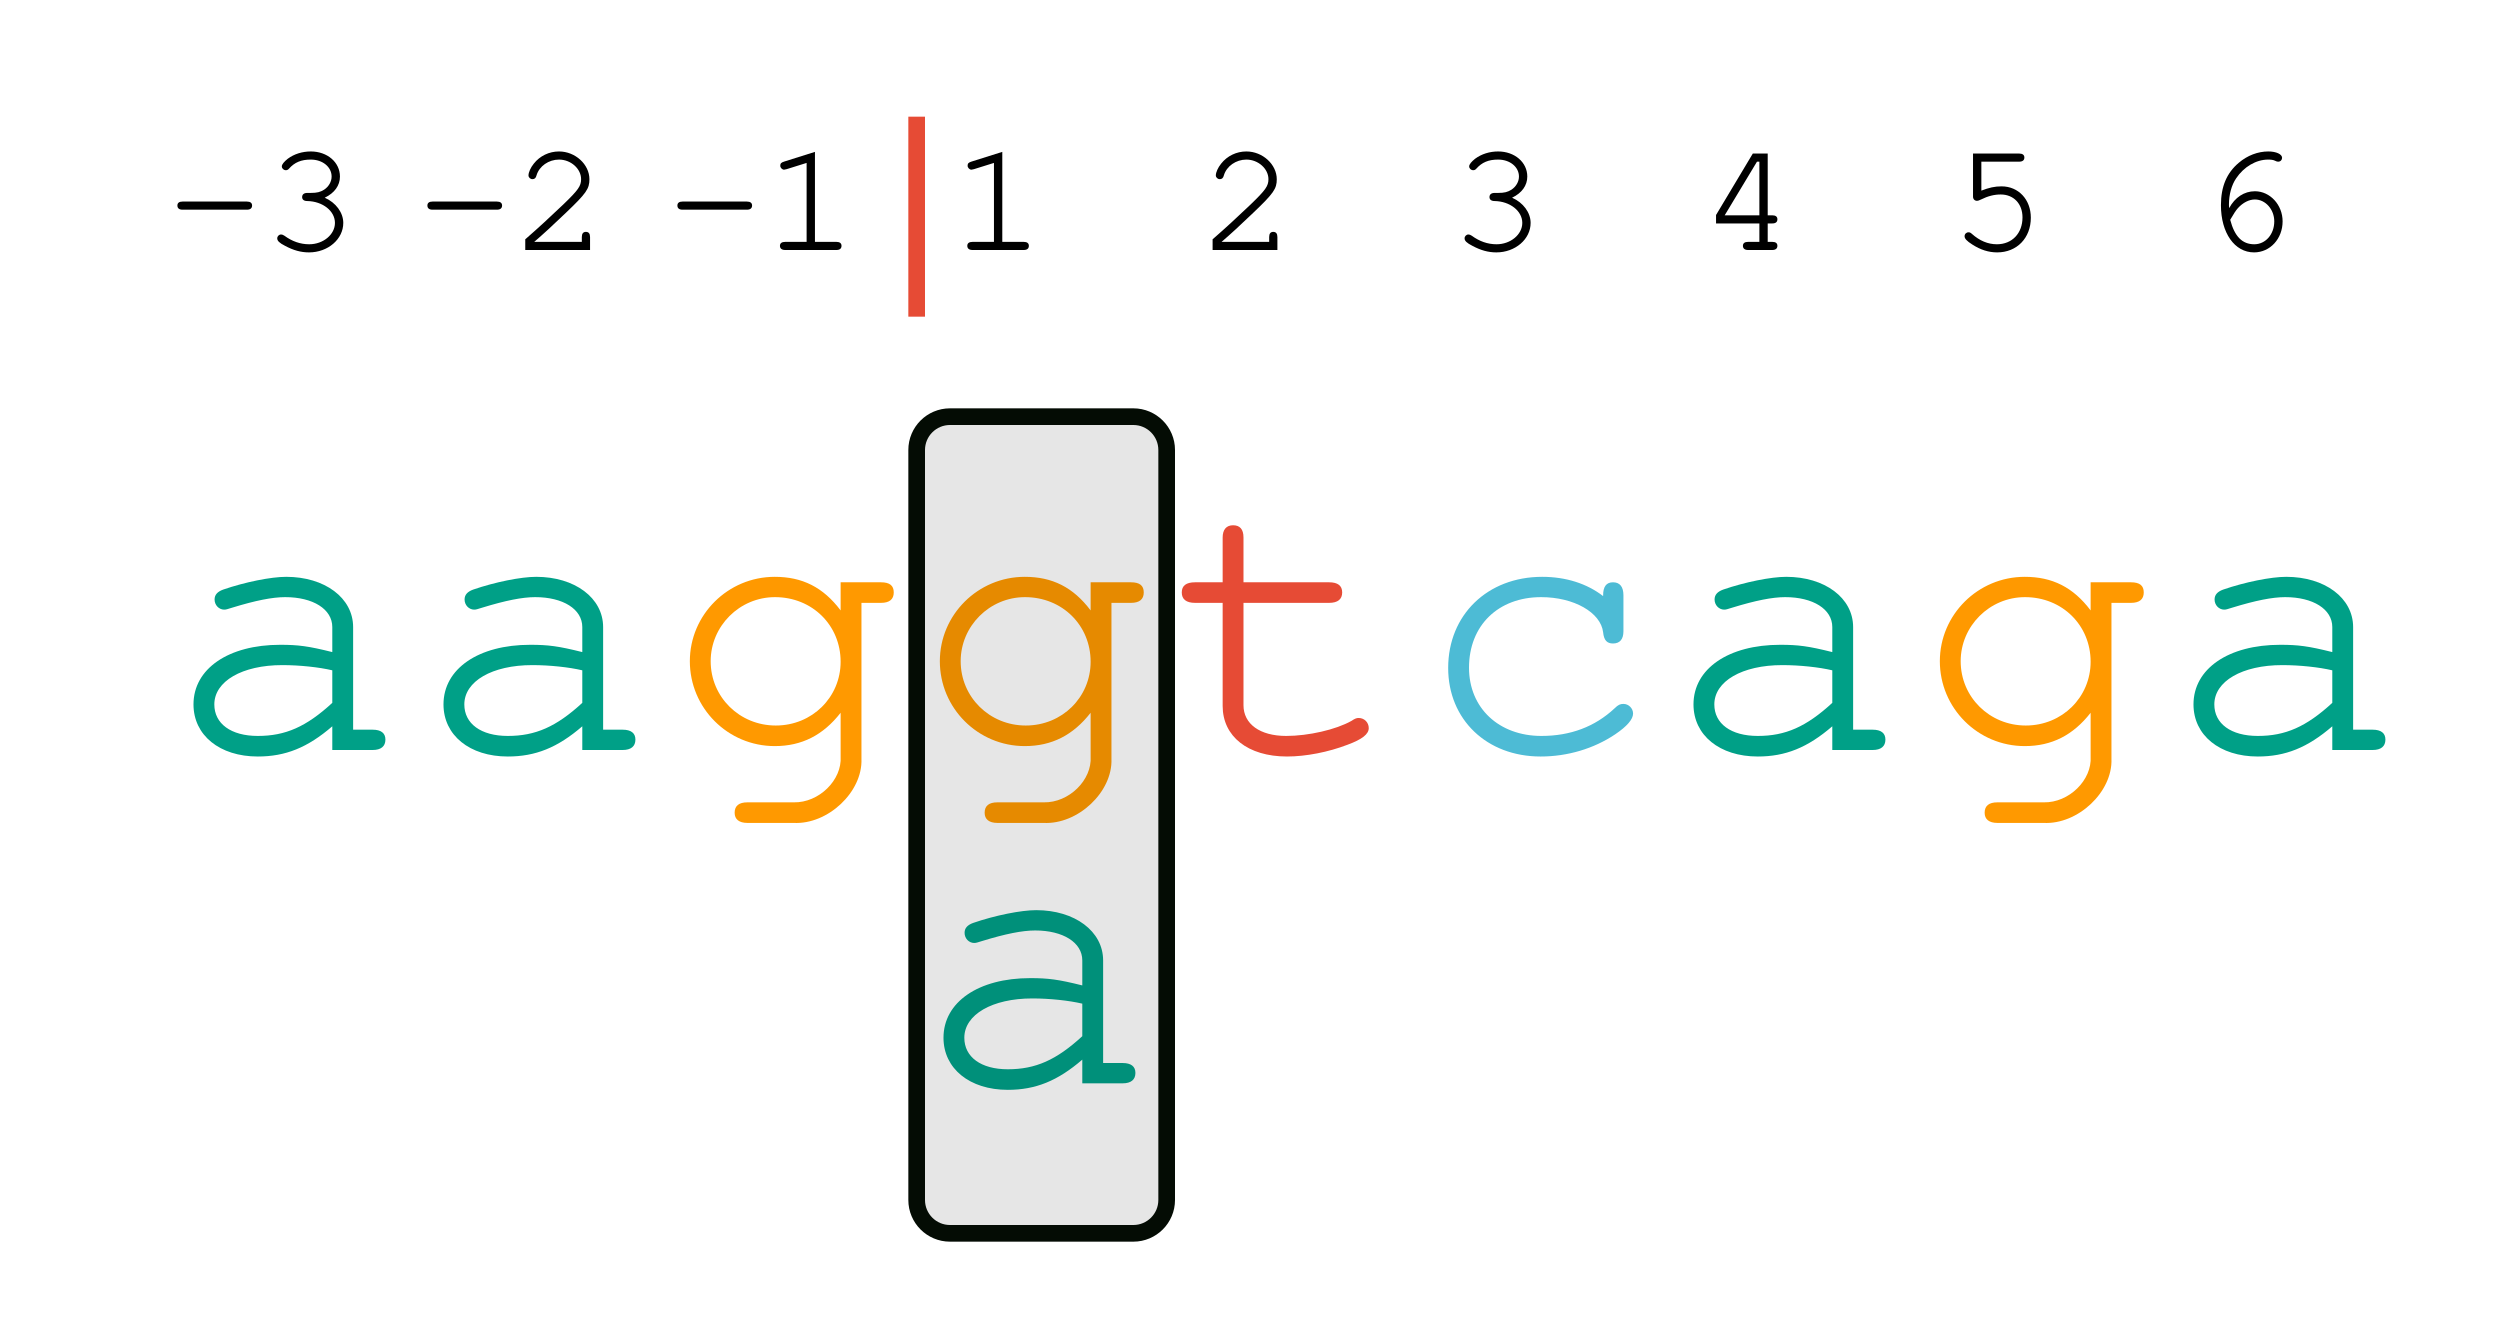
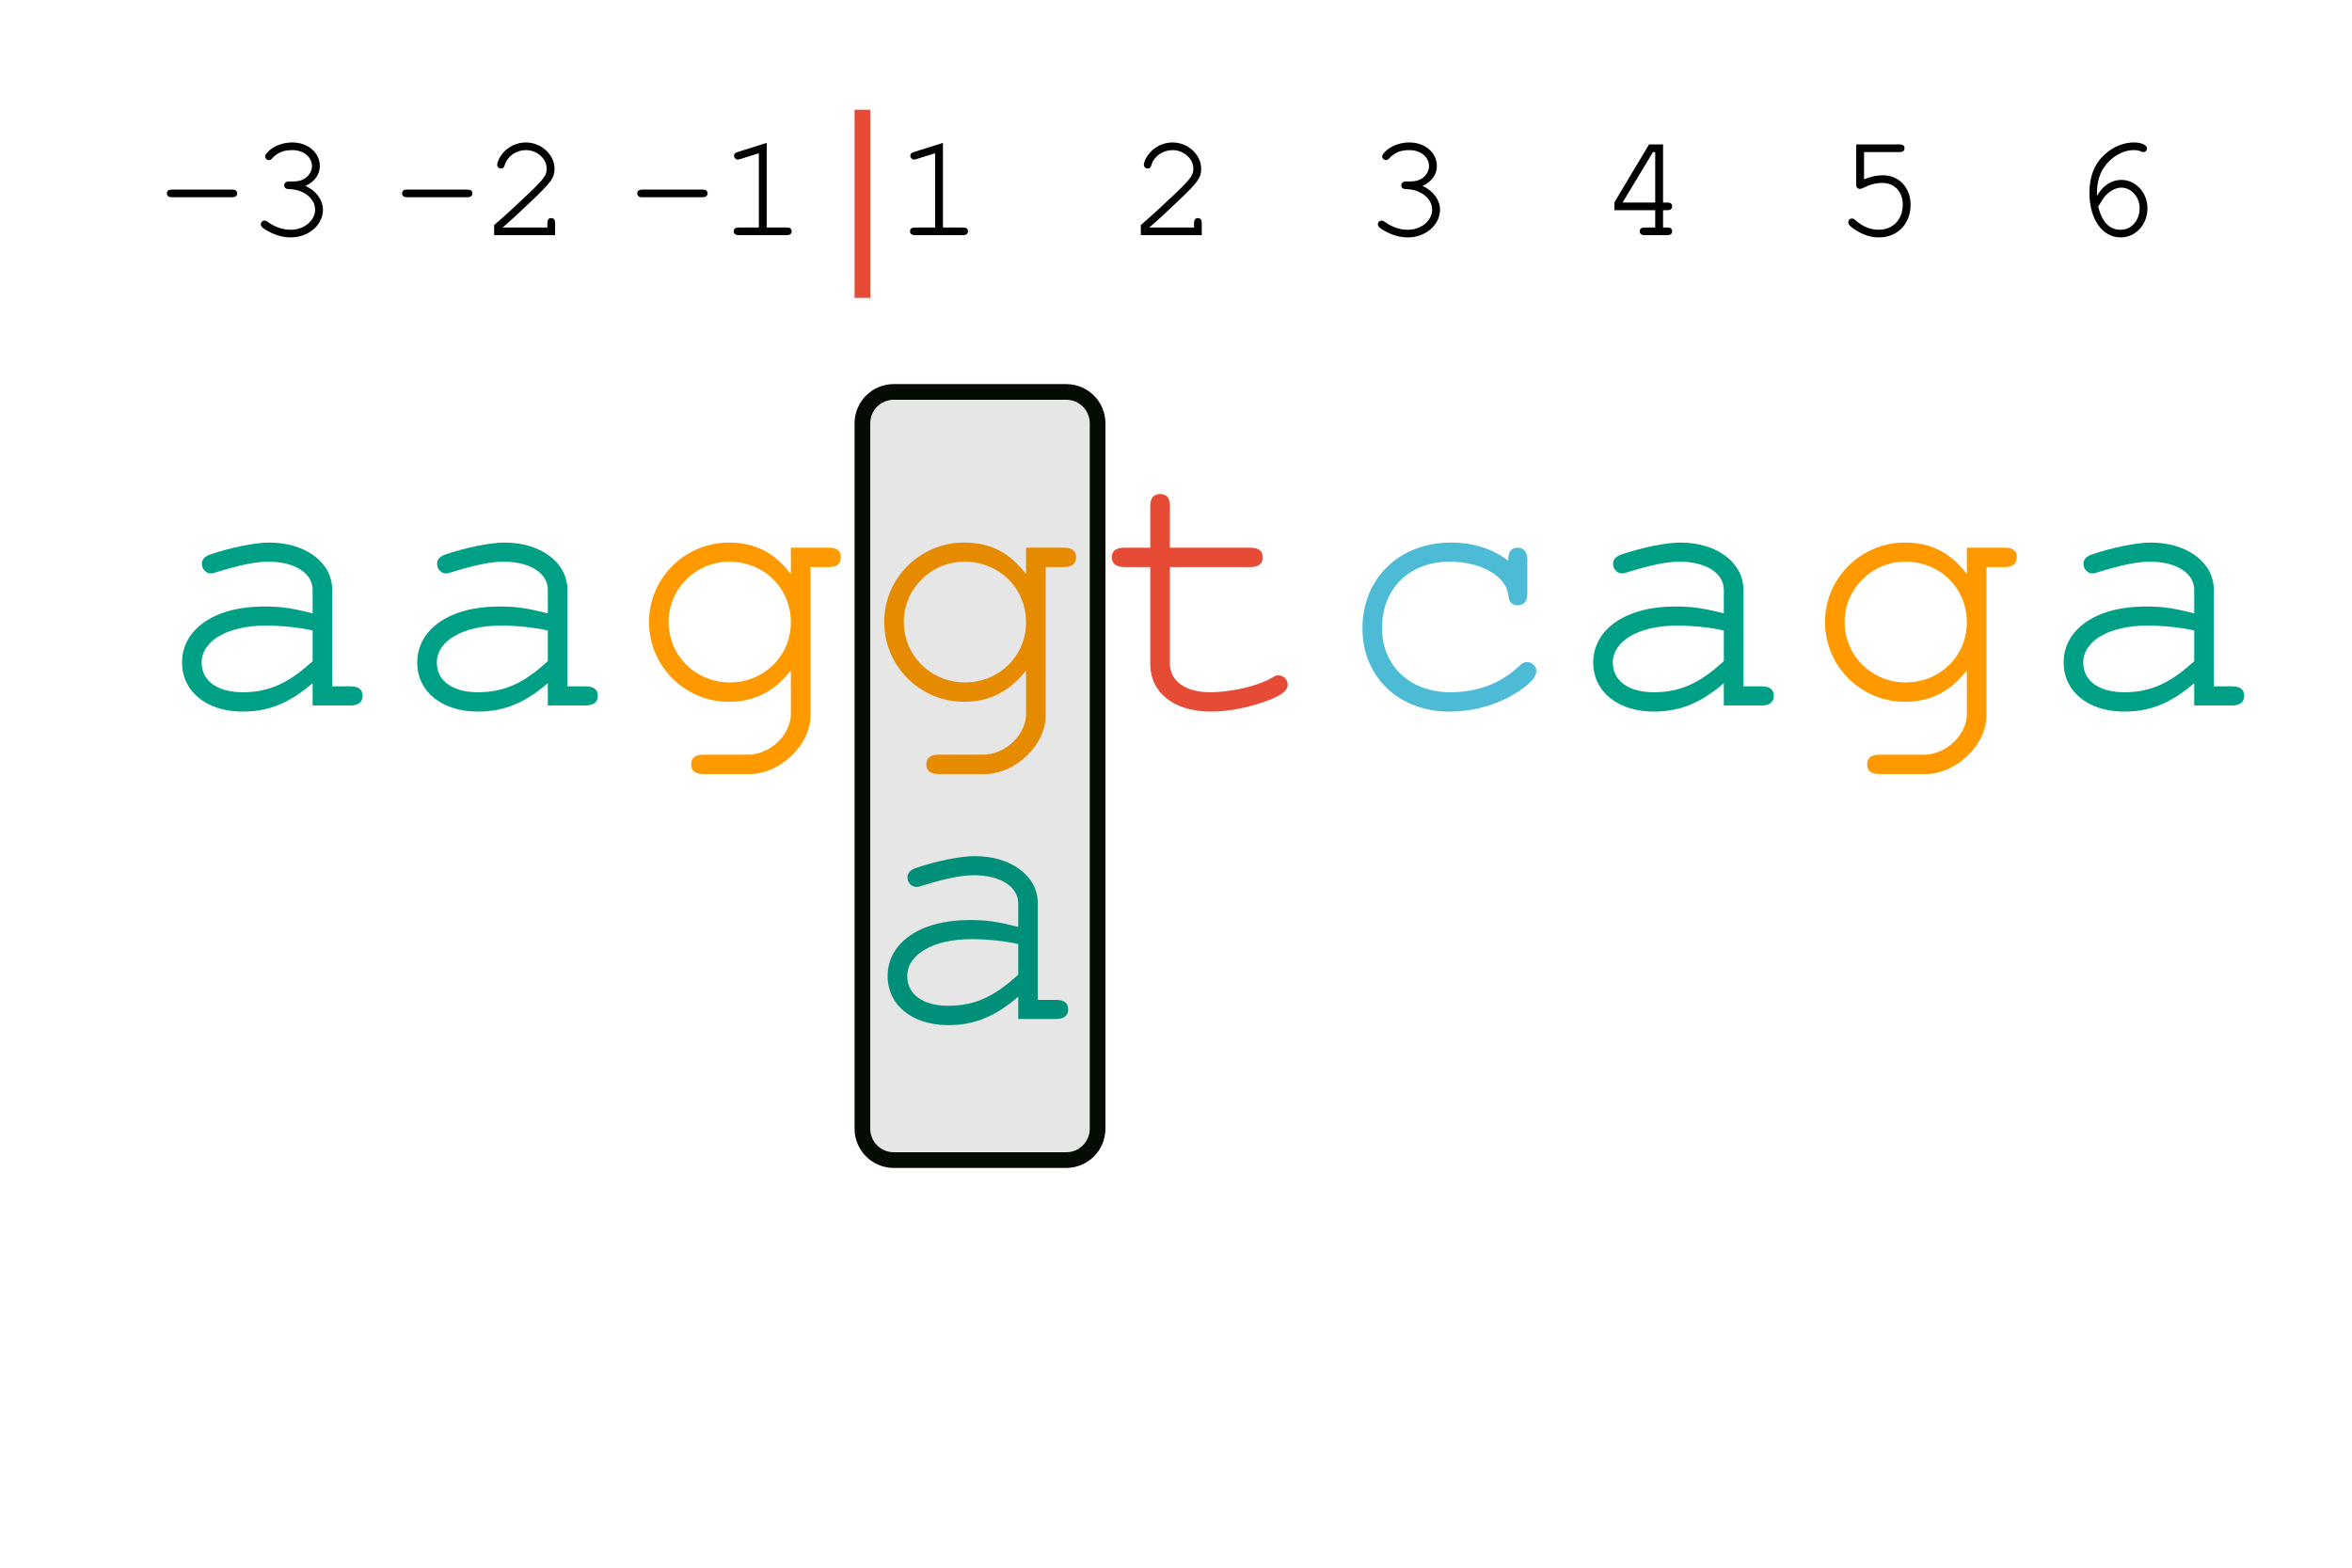
- <svg xmlns="http://www.w3.org/2000/svg" width="150" height="80">
+ <svg xmlns="http://www.w3.org/2000/svg" width="150" height="100">
  <style>
  text { font: 24px courier, monospace; }
  text.t20 { font: 20px courier, monospace; }
  text.t14 { font: 14px courier, monospace; }
  text.t12 { font: 12px courier, monospace; }
  </style>
  <g>
    <g transform="translate(10,15) scale(0.4,0.4) ">
      <text x="0" y="0" fill="black">-3</text>
    </g>
    <g transform="translate(25,15) scale(0.4,0.4) ">
      <text x="0" y="0" fill="black">-2</text>
    </g>
    <g transform="translate(40,15) scale(0.4,0.4) ">
      <text x="0" y="0" fill="black">-1</text>
    </g>
    <g transform="translate(57,15) scale(0.4,0.4) ">
      <text x="0" y="0" fill="black">1</text>
    </g>
    <g transform="translate(72,15) scale(0.4,0.4) ">
      <text x="0" y="0" fill="black">2</text>
    </g>
    <g transform="translate(87,15) scale(0.4,0.4) ">
      <text x="0" y="0" fill="black">3</text>
    </g>
    <g transform="translate(102,15) scale(0.4,0.4) ">
      <text x="0" y="0" fill="black">4</text>
    </g>
    <g transform="translate(117,15) scale(0.4,0.4) ">
      <text x="0" y="0" fill="black">5</text>
    </g>
    <g transform="translate(132,15) scale(0.4,0.4) ">
      <text x="0" y="0" fill="black">6</text>
    </g>
    <line x1="55" y1="7" x2="55" y2="19" stroke="#e64b35" />
    <text x="10" y="45" fill="#00A087">a</text>
    <text x="25" y="45" fill="#00A087">a</text>
    <text x="40" y="45" fill="#ff9900">g</text>
    <text x="55" y="45" fill="#ff9900">g</text>
    <text x="70" y="45" fill="#e64b35">t</text>
    <text x="85" y="45" fill="#4dbbd5">c</text>
    <text x="100" y="45" fill="#00A087">a</text>
    <text x="115" y="45" fill="#ff9900">g</text>
    <text x="130" y="45" fill="#00A087">a</text>
    <text x="55" y="65" fill="#00A087">a</text>
    <rect x="55" y="25" width="15" height="49" rx="2" fill-opacity="0.1" style="stroke-width:1; stroke:rgb(4, 12, 4);" />
  </g>
</svg>
